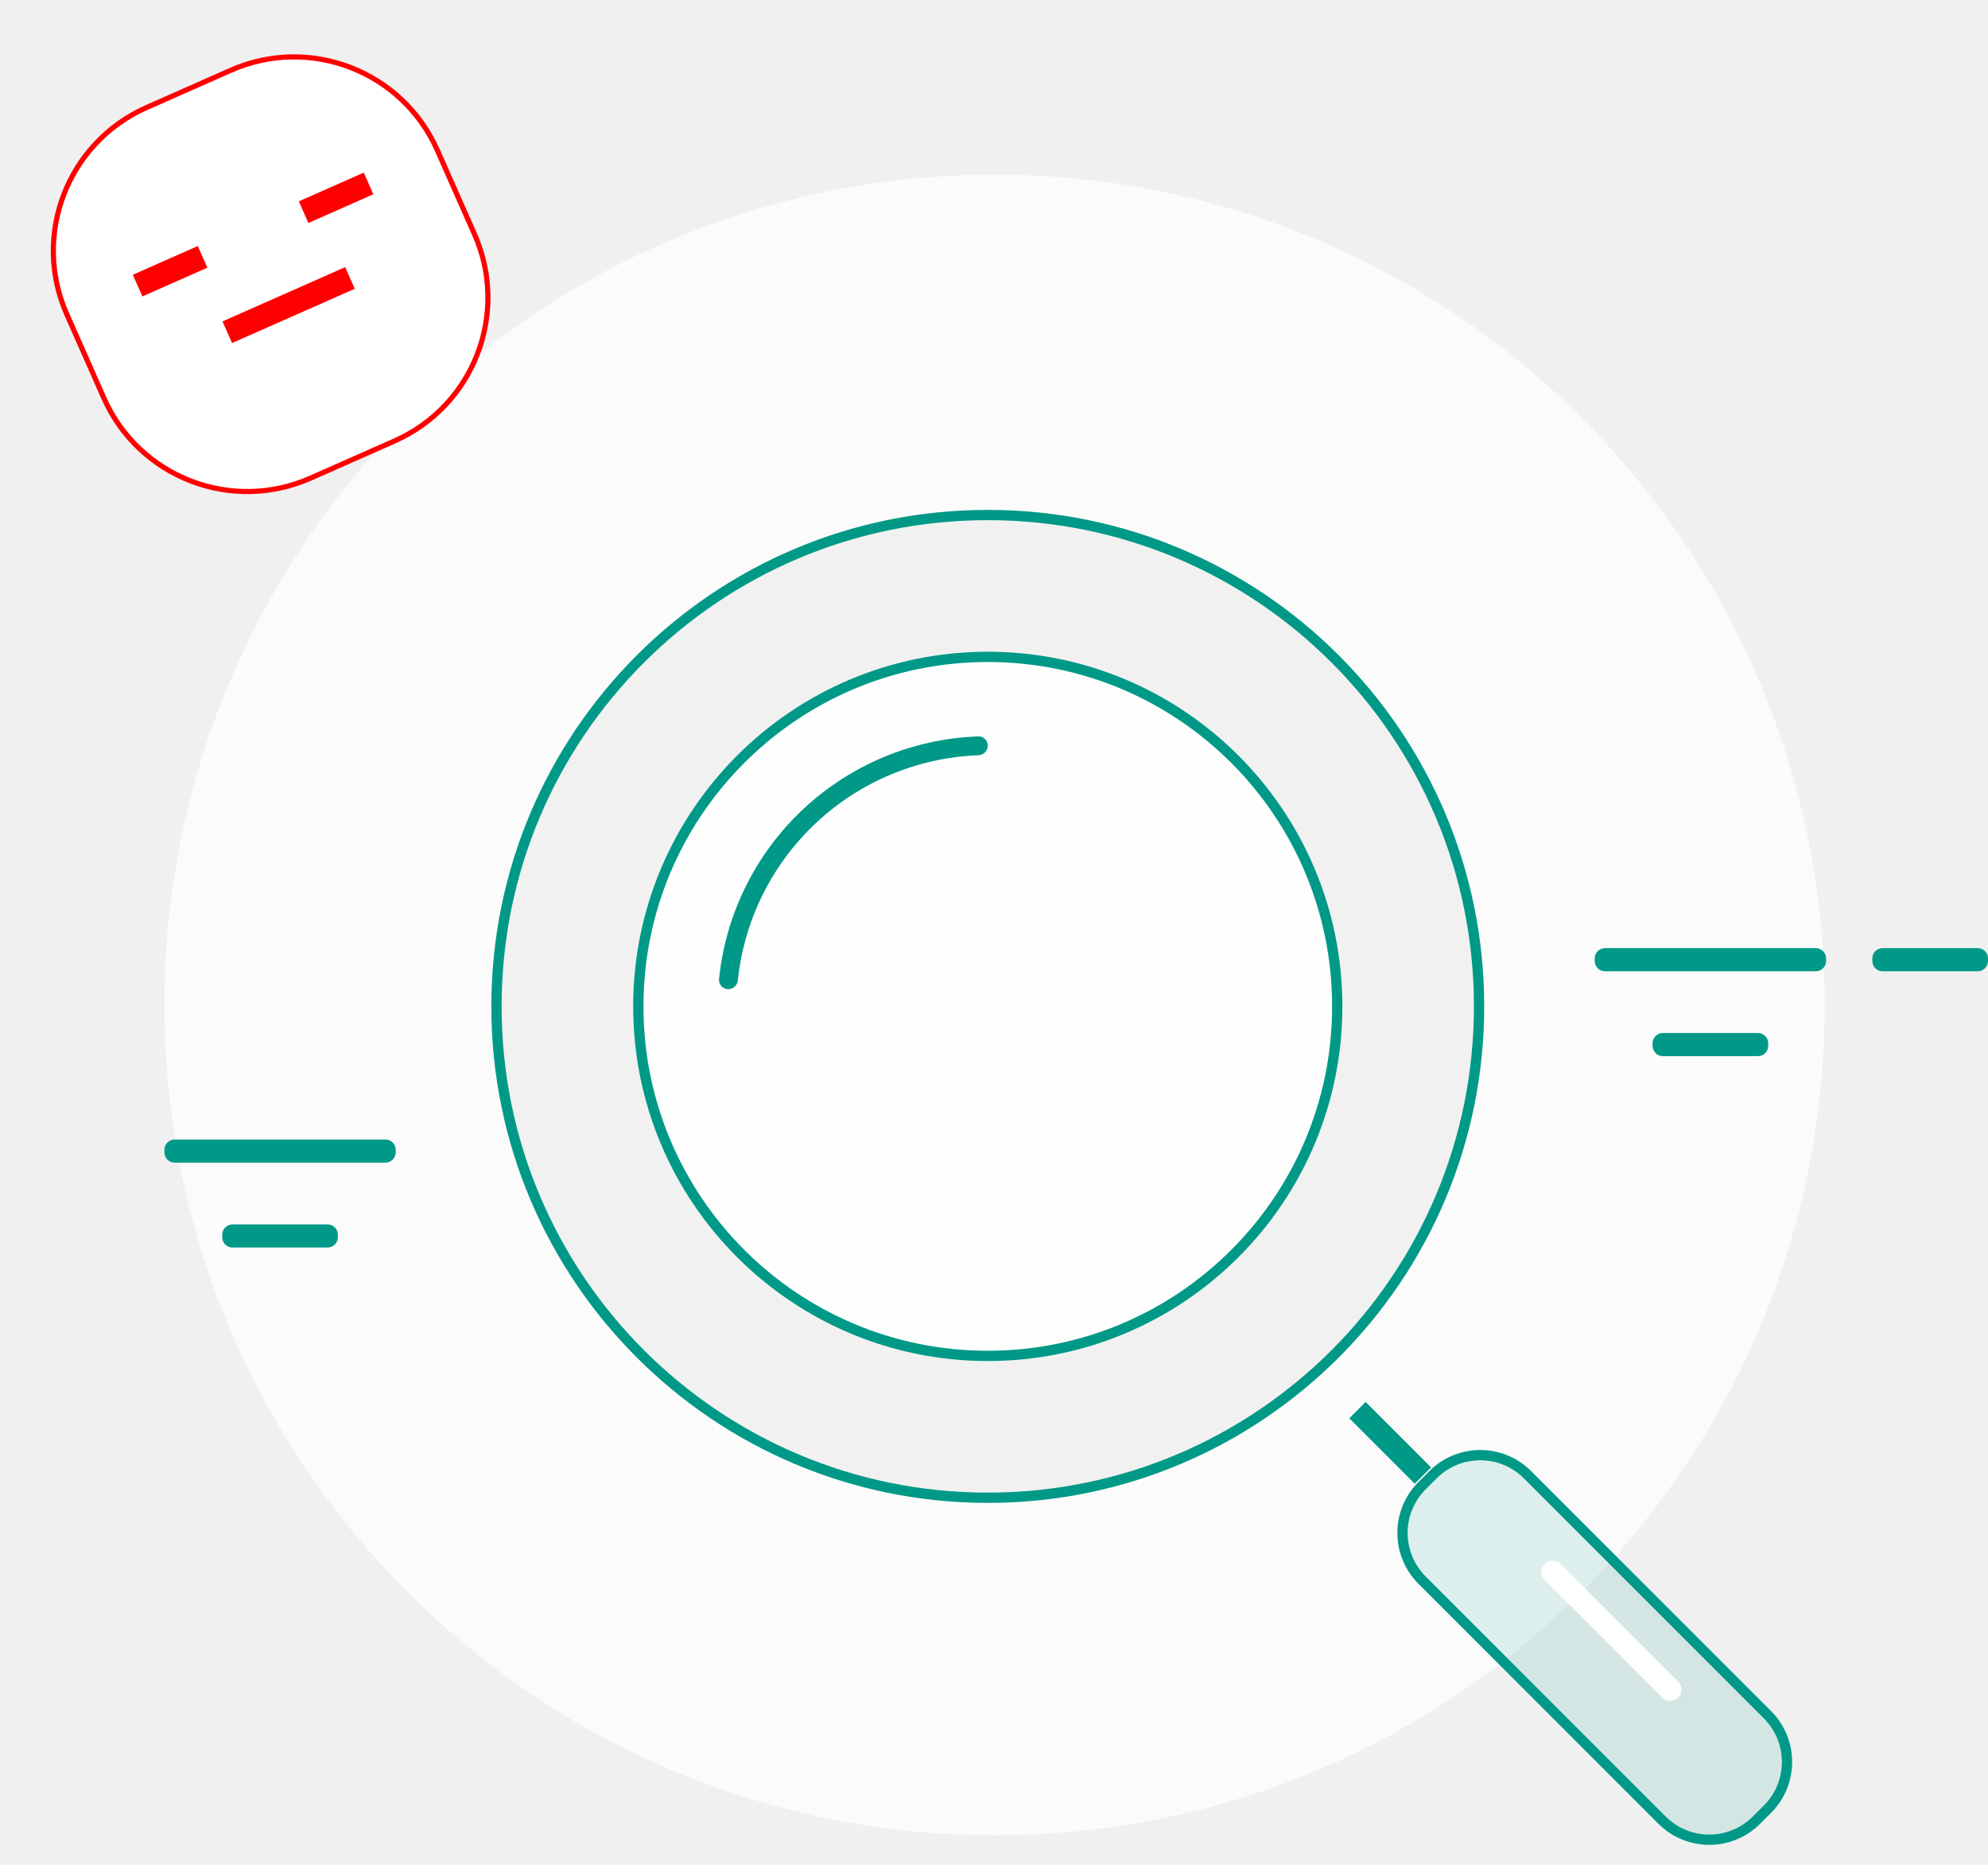
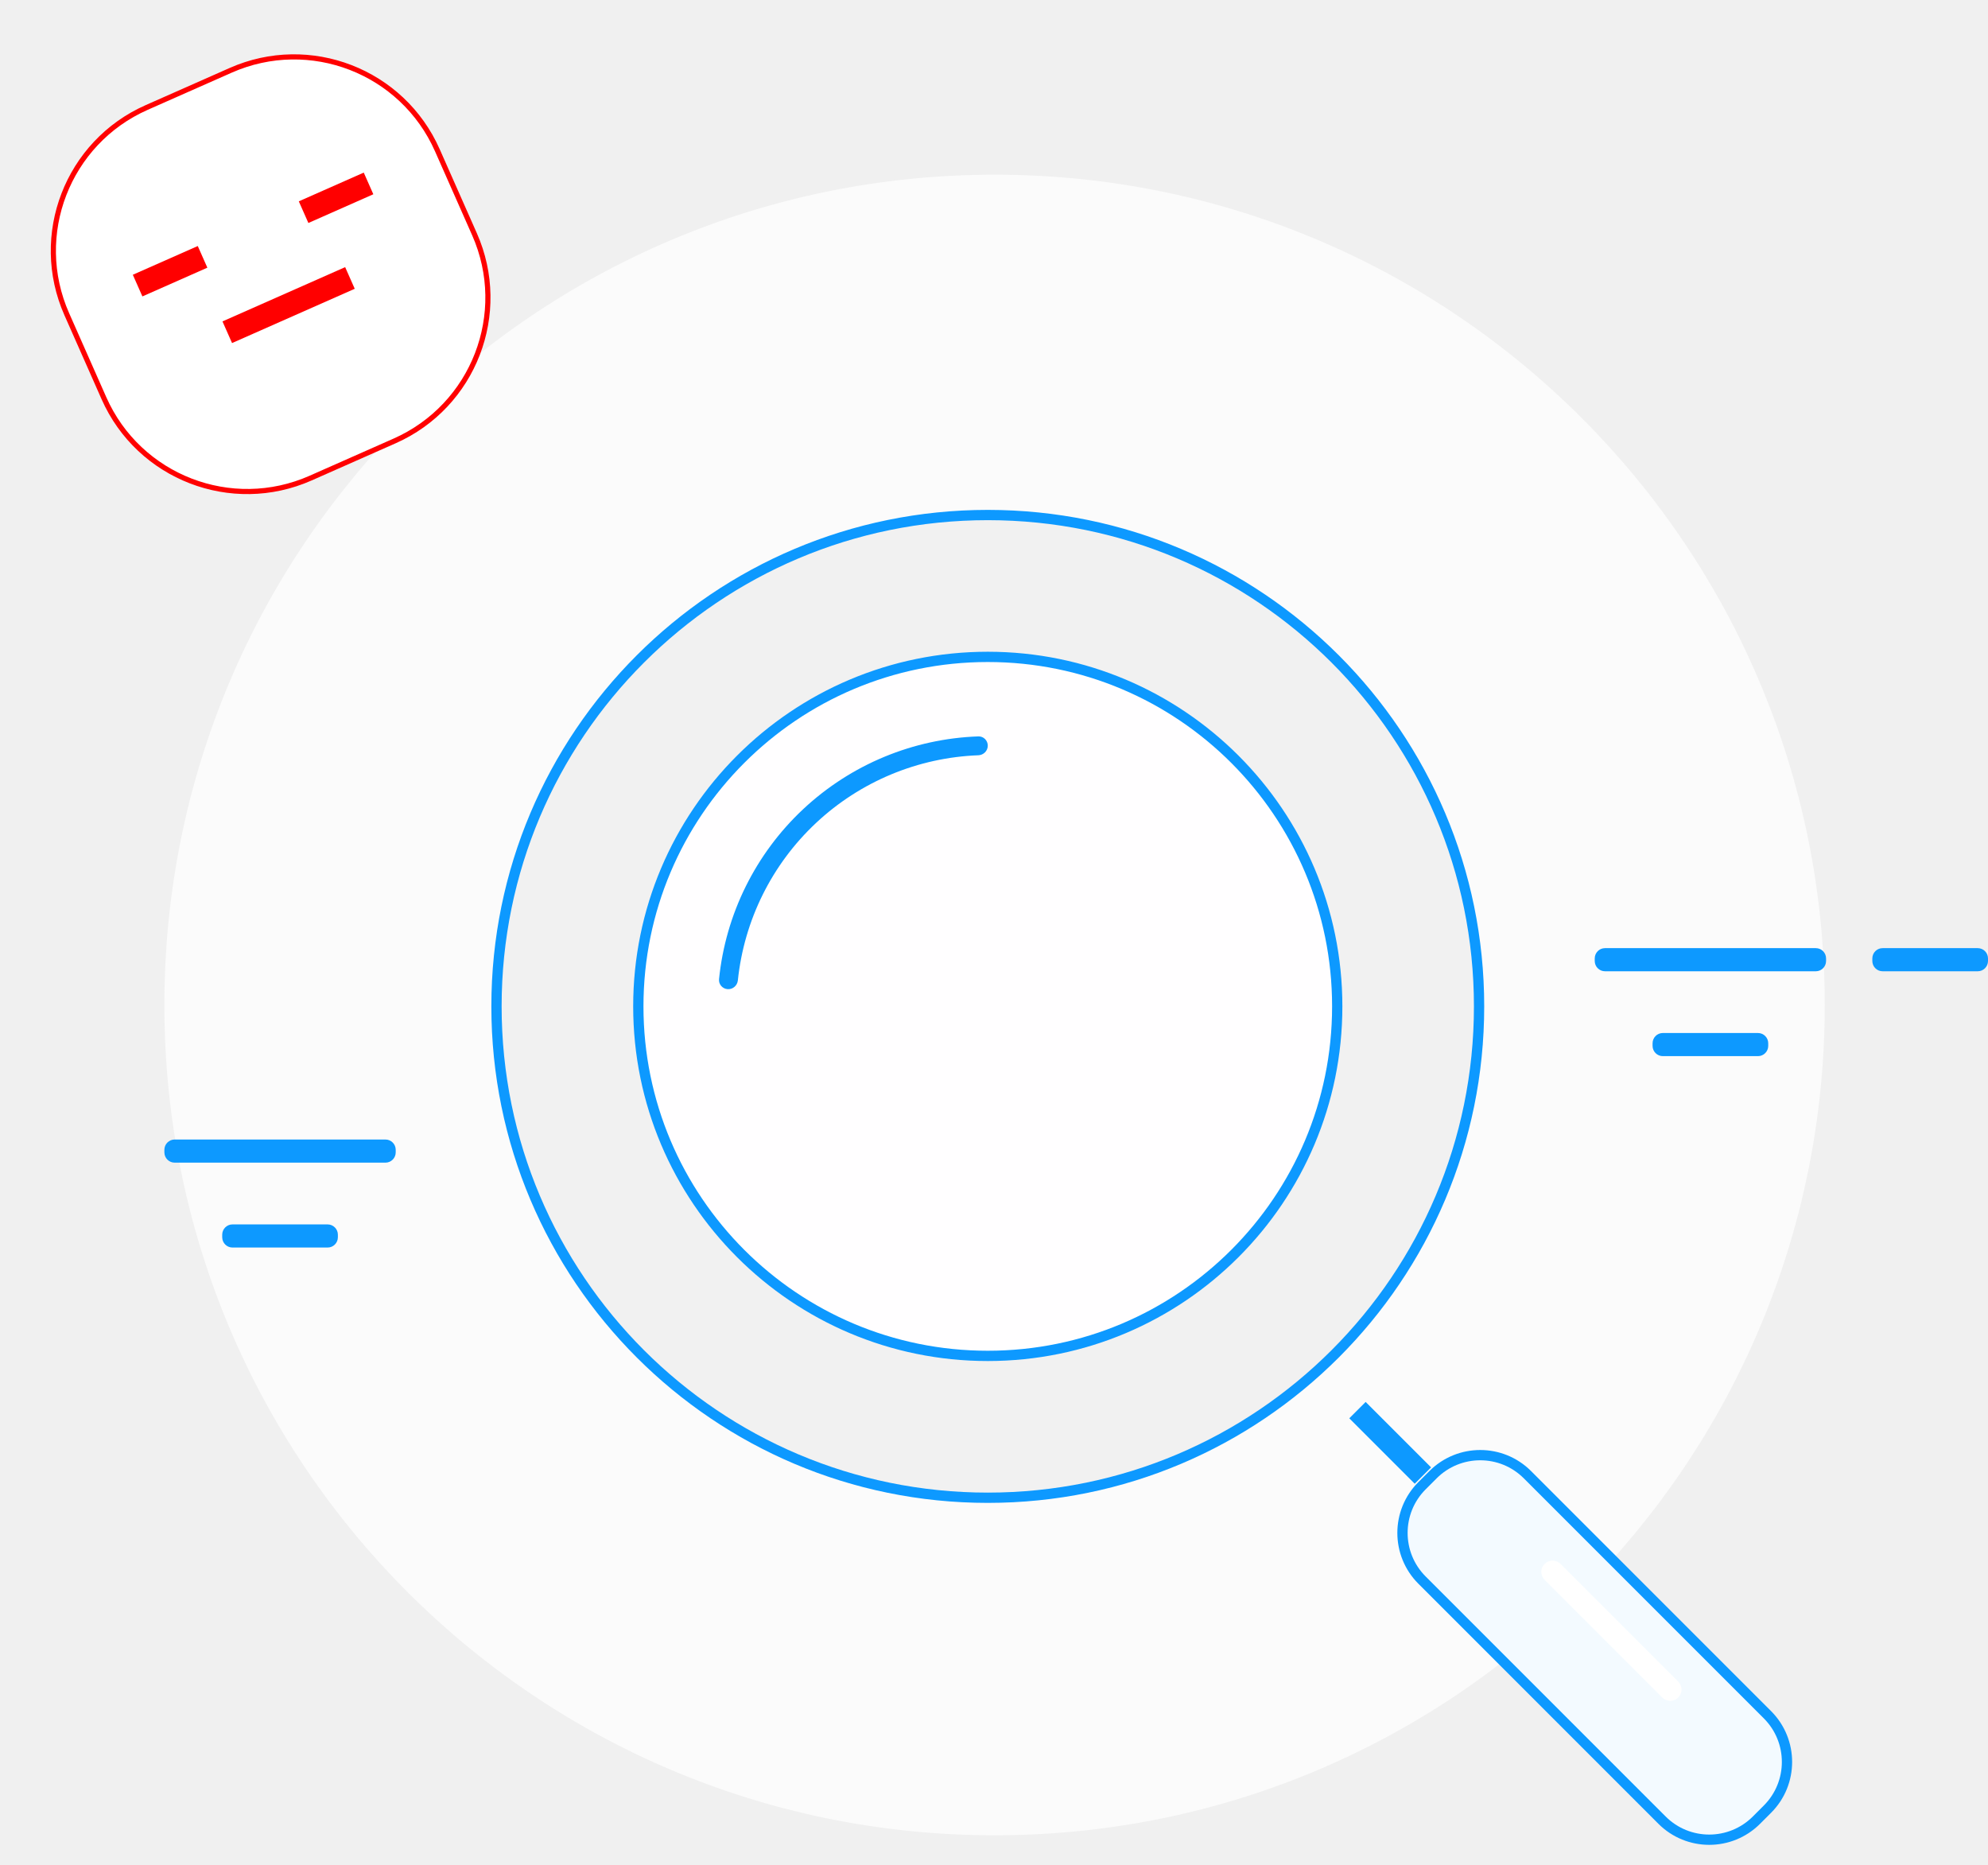
<svg xmlns="http://www.w3.org/2000/svg" width="387" height="363" viewBox="0 0 387 363" fill="none">
  <circle cx="193.611" cy="195.611" r="161.611" fill="#FBFBFB" />
-   <circle cx="192.288" cy="195.885" r="95.639" fill="#F1F1F1" stroke="#009987" stroke-width="2" />
-   <circle cx="192.29" cy="195.884" r="68.028" fill="#FFFEFF" stroke="#009987" stroke-width="2" />
-   <path d="M192.287 145.136C192.287 144.123 191.465 143.297 190.452 143.333C177.769 143.775 165.65 148.793 156.354 157.493C147.059 166.193 141.251 177.954 139.971 190.58C139.869 191.589 140.638 192.464 141.649 192.531V192.531C142.661 192.598 143.532 191.831 143.637 190.823C144.853 179.127 150.248 168.237 158.863 160.173C167.478 152.11 178.701 147.447 190.452 147.006C191.465 146.968 192.287 146.15 192.287 145.136V145.136Z" fill="#009987" />
-   <rect x="267.637" y="298.367" width="29.02" height="92.066" rx="13" transform="rotate(-45 267.637 298.367)" fill="#009987" fill-opacity="0.12" stroke="#009987" stroke-width="2" />
-   <rect x="299.137" y="305.953" width="4.387" height="36.784" rx="2.193" transform="rotate(-45 299.137 305.953)" fill="white" />
-   <rect x="262.664" y="276.059" width="4.503" height="18.013" transform="rotate(-45 262.664 276.059)" fill="#009987" />
-   <rect x="310.445" y="184.547" width="45.033" height="4.503" rx="2" fill="#009987" />
-   <rect x="32" y="221.797" width="45.033" height="4.503" rx="2" fill="#009987" />
-   <rect x="364.484" y="184.547" width="22.516" height="4.503" rx="2" fill="#009987" />
-   <rect x="321.703" y="201.066" width="22.516" height="4.503" rx="2" fill="#009987" />
-   <rect x="43.258" y="238.32" width="22.516" height="4.503" rx="2" fill="#009987" />
+   <circle cx="192.289" cy="195.885" r="95.639" fill="#F1F1F1" stroke="#0D99FF" stroke-width="2" />
+   <circle cx="192.289" cy="195.884" r="68.028" fill="#FFFEFF" stroke="#0D99FF" stroke-width="2" />
+   <path d="M192.289 145.136C192.289 144.123 191.467 143.297 190.454 143.333C177.771 143.775 165.652 148.793 156.356 157.493C147.061 166.193 141.253 177.954 139.973 190.58C139.871 191.589 140.64 192.464 141.651 192.531C142.663 192.598 143.533 191.831 143.638 190.823C144.855 179.127 150.249 168.237 158.865 160.173C167.48 152.11 178.703 147.447 190.454 147.006C191.467 146.968 192.289 146.15 192.289 145.136Z" fill="#0D99FF" />
+   <rect x="267.634" y="298.367" width="29.02" height="92.066" rx="13" transform="rotate(-45 267.634 298.367)" fill="#F3FAFF" stroke="#0D99FF" stroke-width="2" />
+   <rect x="299.135" y="305.953" width="4.387" height="36.784" rx="2.193" transform="rotate(-45 299.135 305.953)" fill="white" />
+   <rect x="262.663" y="276.059" width="4.503" height="18.013" transform="rotate(-45 262.663 276.059)" fill="#0D99FF" />
+   <rect x="310.444" y="184.547" width="45.033" height="4.503" rx="2" fill="#0D99FF" />
+   <rect x="32" y="221.797" width="45.033" height="4.503" rx="2" fill="#0D99FF" />
+   <rect x="364.484" y="184.547" width="22.516" height="4.503" rx="2" fill="#0D99FF" />
+   <rect x="321.702" y="201.066" width="22.516" height="4.503" rx="2" fill="#0D99FF" />
+   <rect x="43.258" y="238.32" width="22.516" height="4.503" rx="2" fill="#0D99FF" />
  <rect x="0.66" y="33.259" width="78.881" height="78.881" rx="30.5" transform="rotate(-23.8621 0.659529 33.2589)" fill="white" stroke="#FF0000" />
-   <rect x="25.855" y="53.48" width="13.826" height="4.609" transform="rotate(-23.8621 25.8555 53.4805)" fill="#FF0000" />
-   <rect x="58.168" y="39.188" width="13.826" height="4.609" transform="rotate(-23.8621 58.168 39.1875)" fill="#FF0000" />
-   <rect x="43.309" y="62.559" width="26.115" height="4.609" transform="rotate(-23.8621 43.3086 62.5586)" fill="#FF0000" />
+   <rect x="25.856" y="53.48" width="13.826" height="4.609" transform="rotate(-23.8621 25.8557 53.4805)" fill="#FF0000" />
+   <rect x="58.167" y="39.188" width="13.826" height="4.609" transform="rotate(-23.8621 58.1674 39.1875)" fill="#FF0000" />
+   <rect x="43.309" y="62.559" width="26.115" height="4.609" transform="rotate(-23.8621 43.3091 62.5586)" fill="#FF0000" />
</svg>
